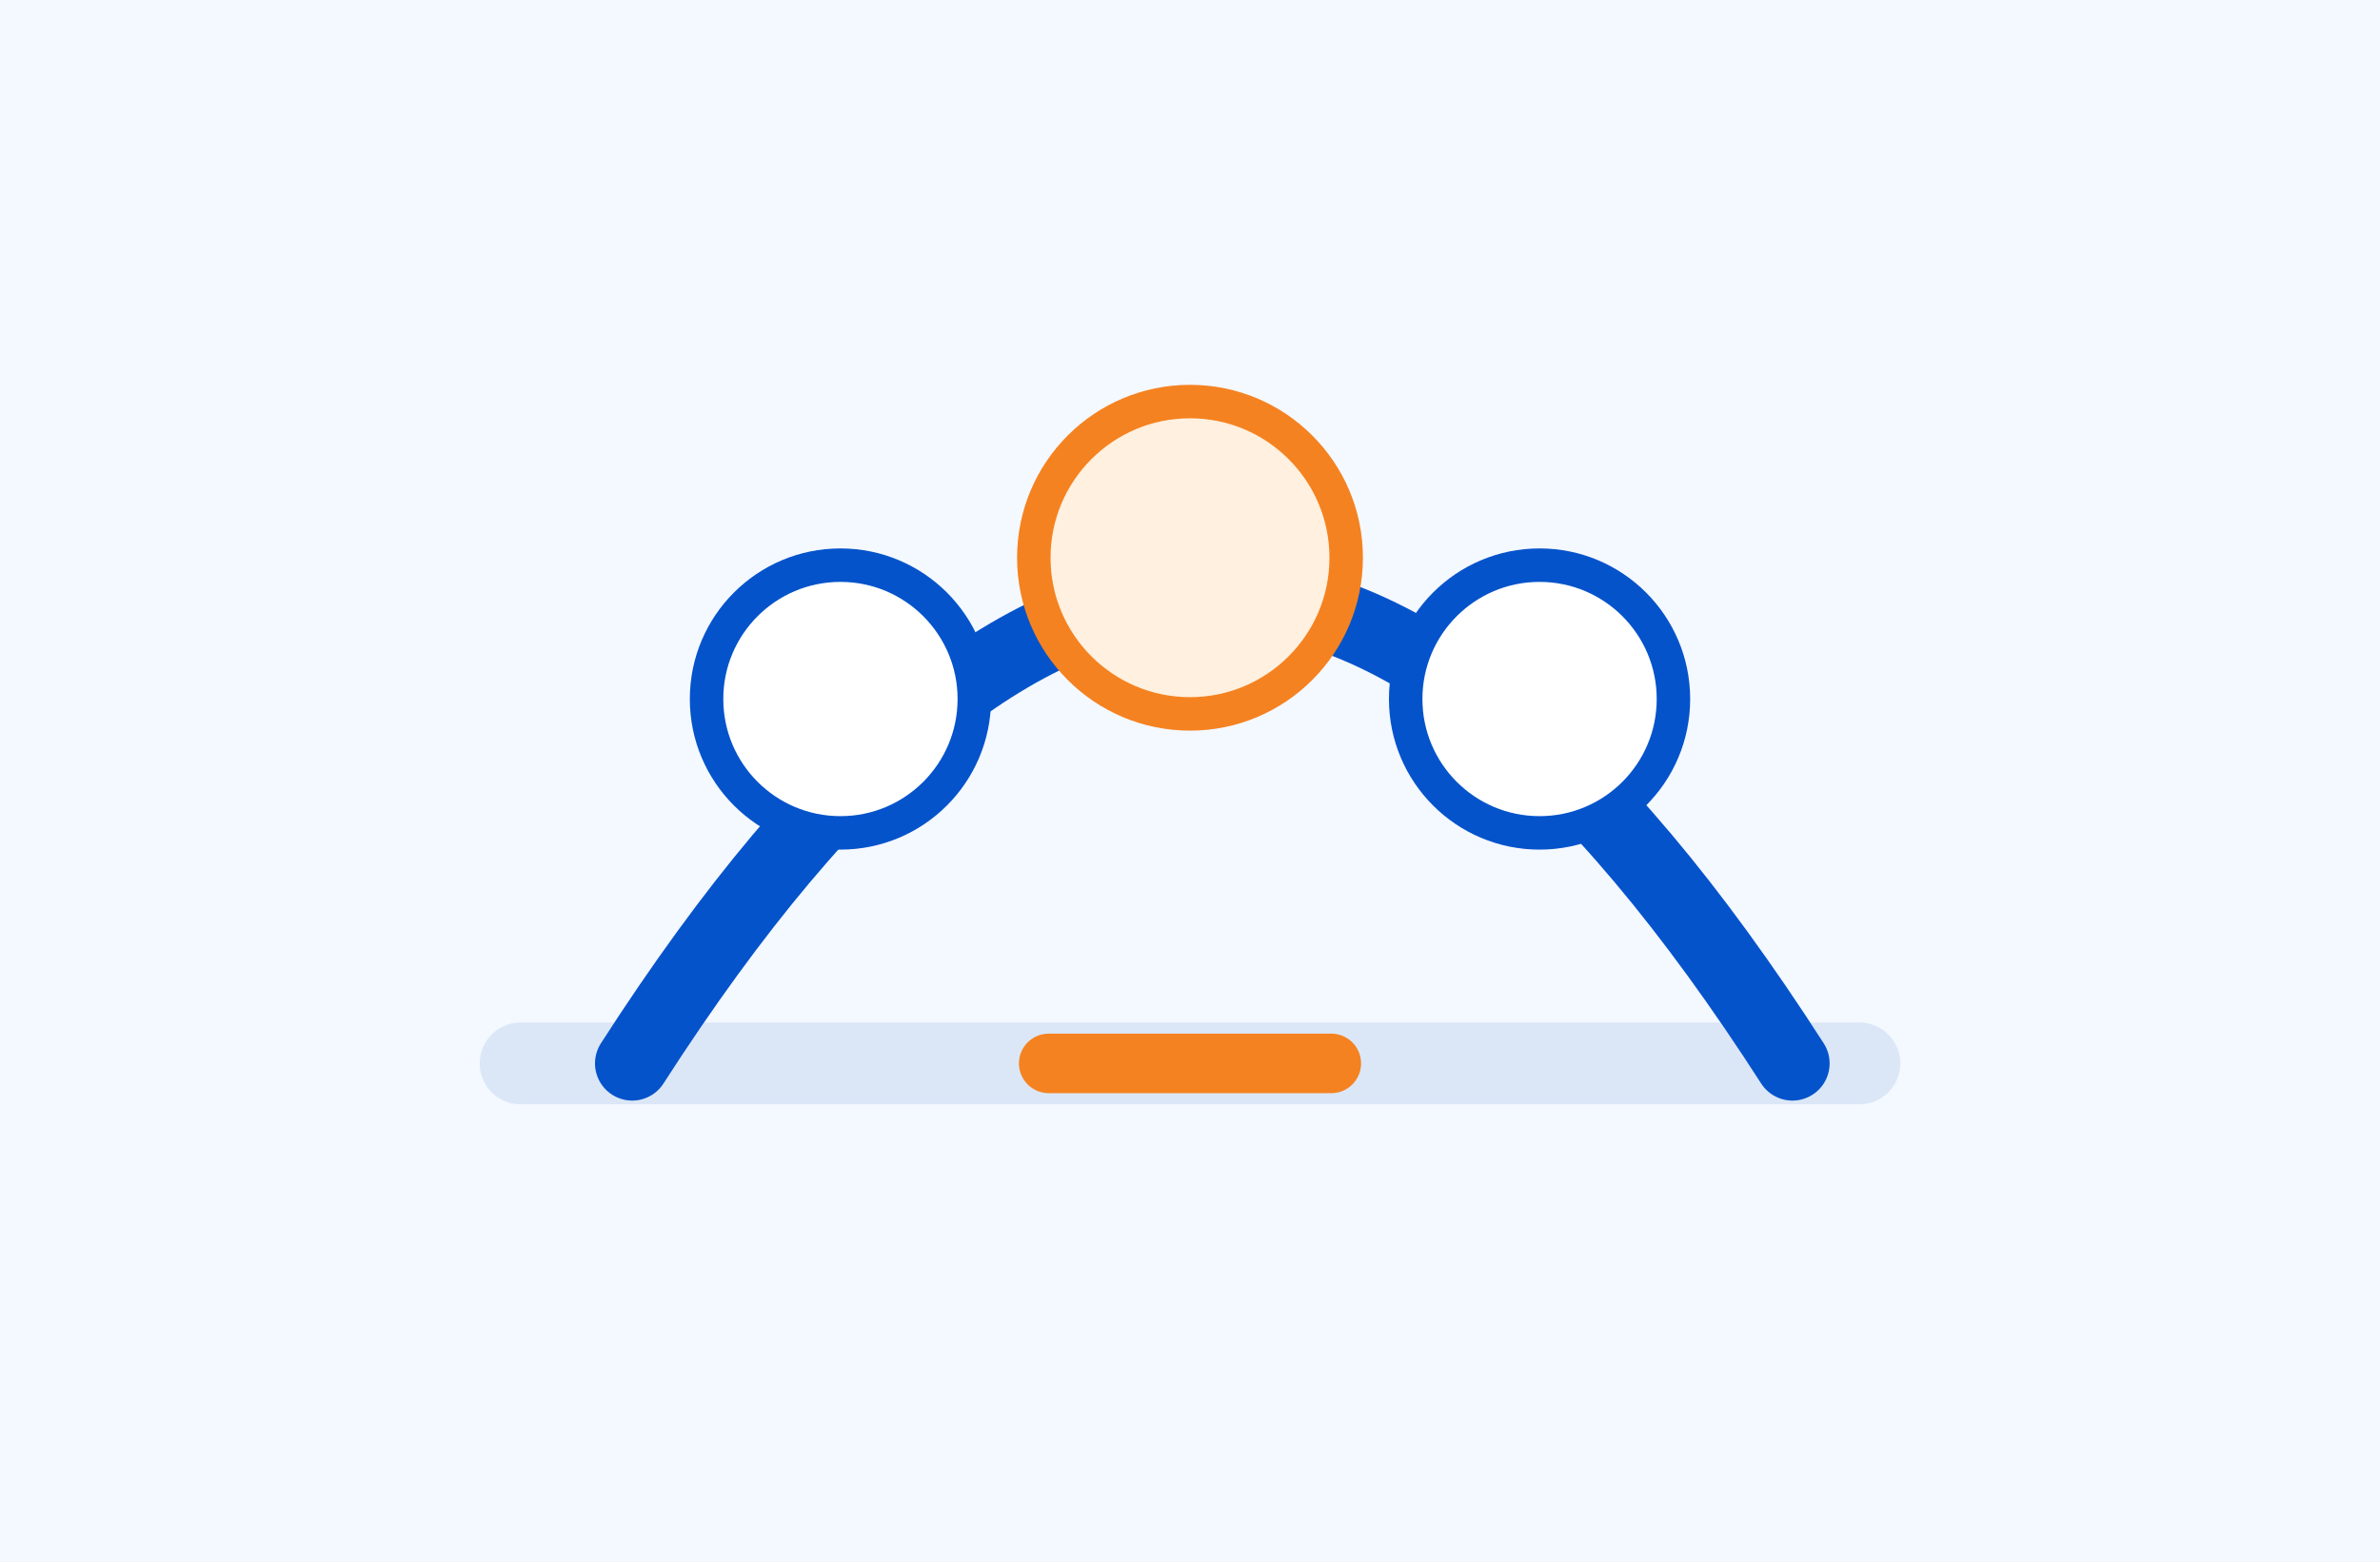
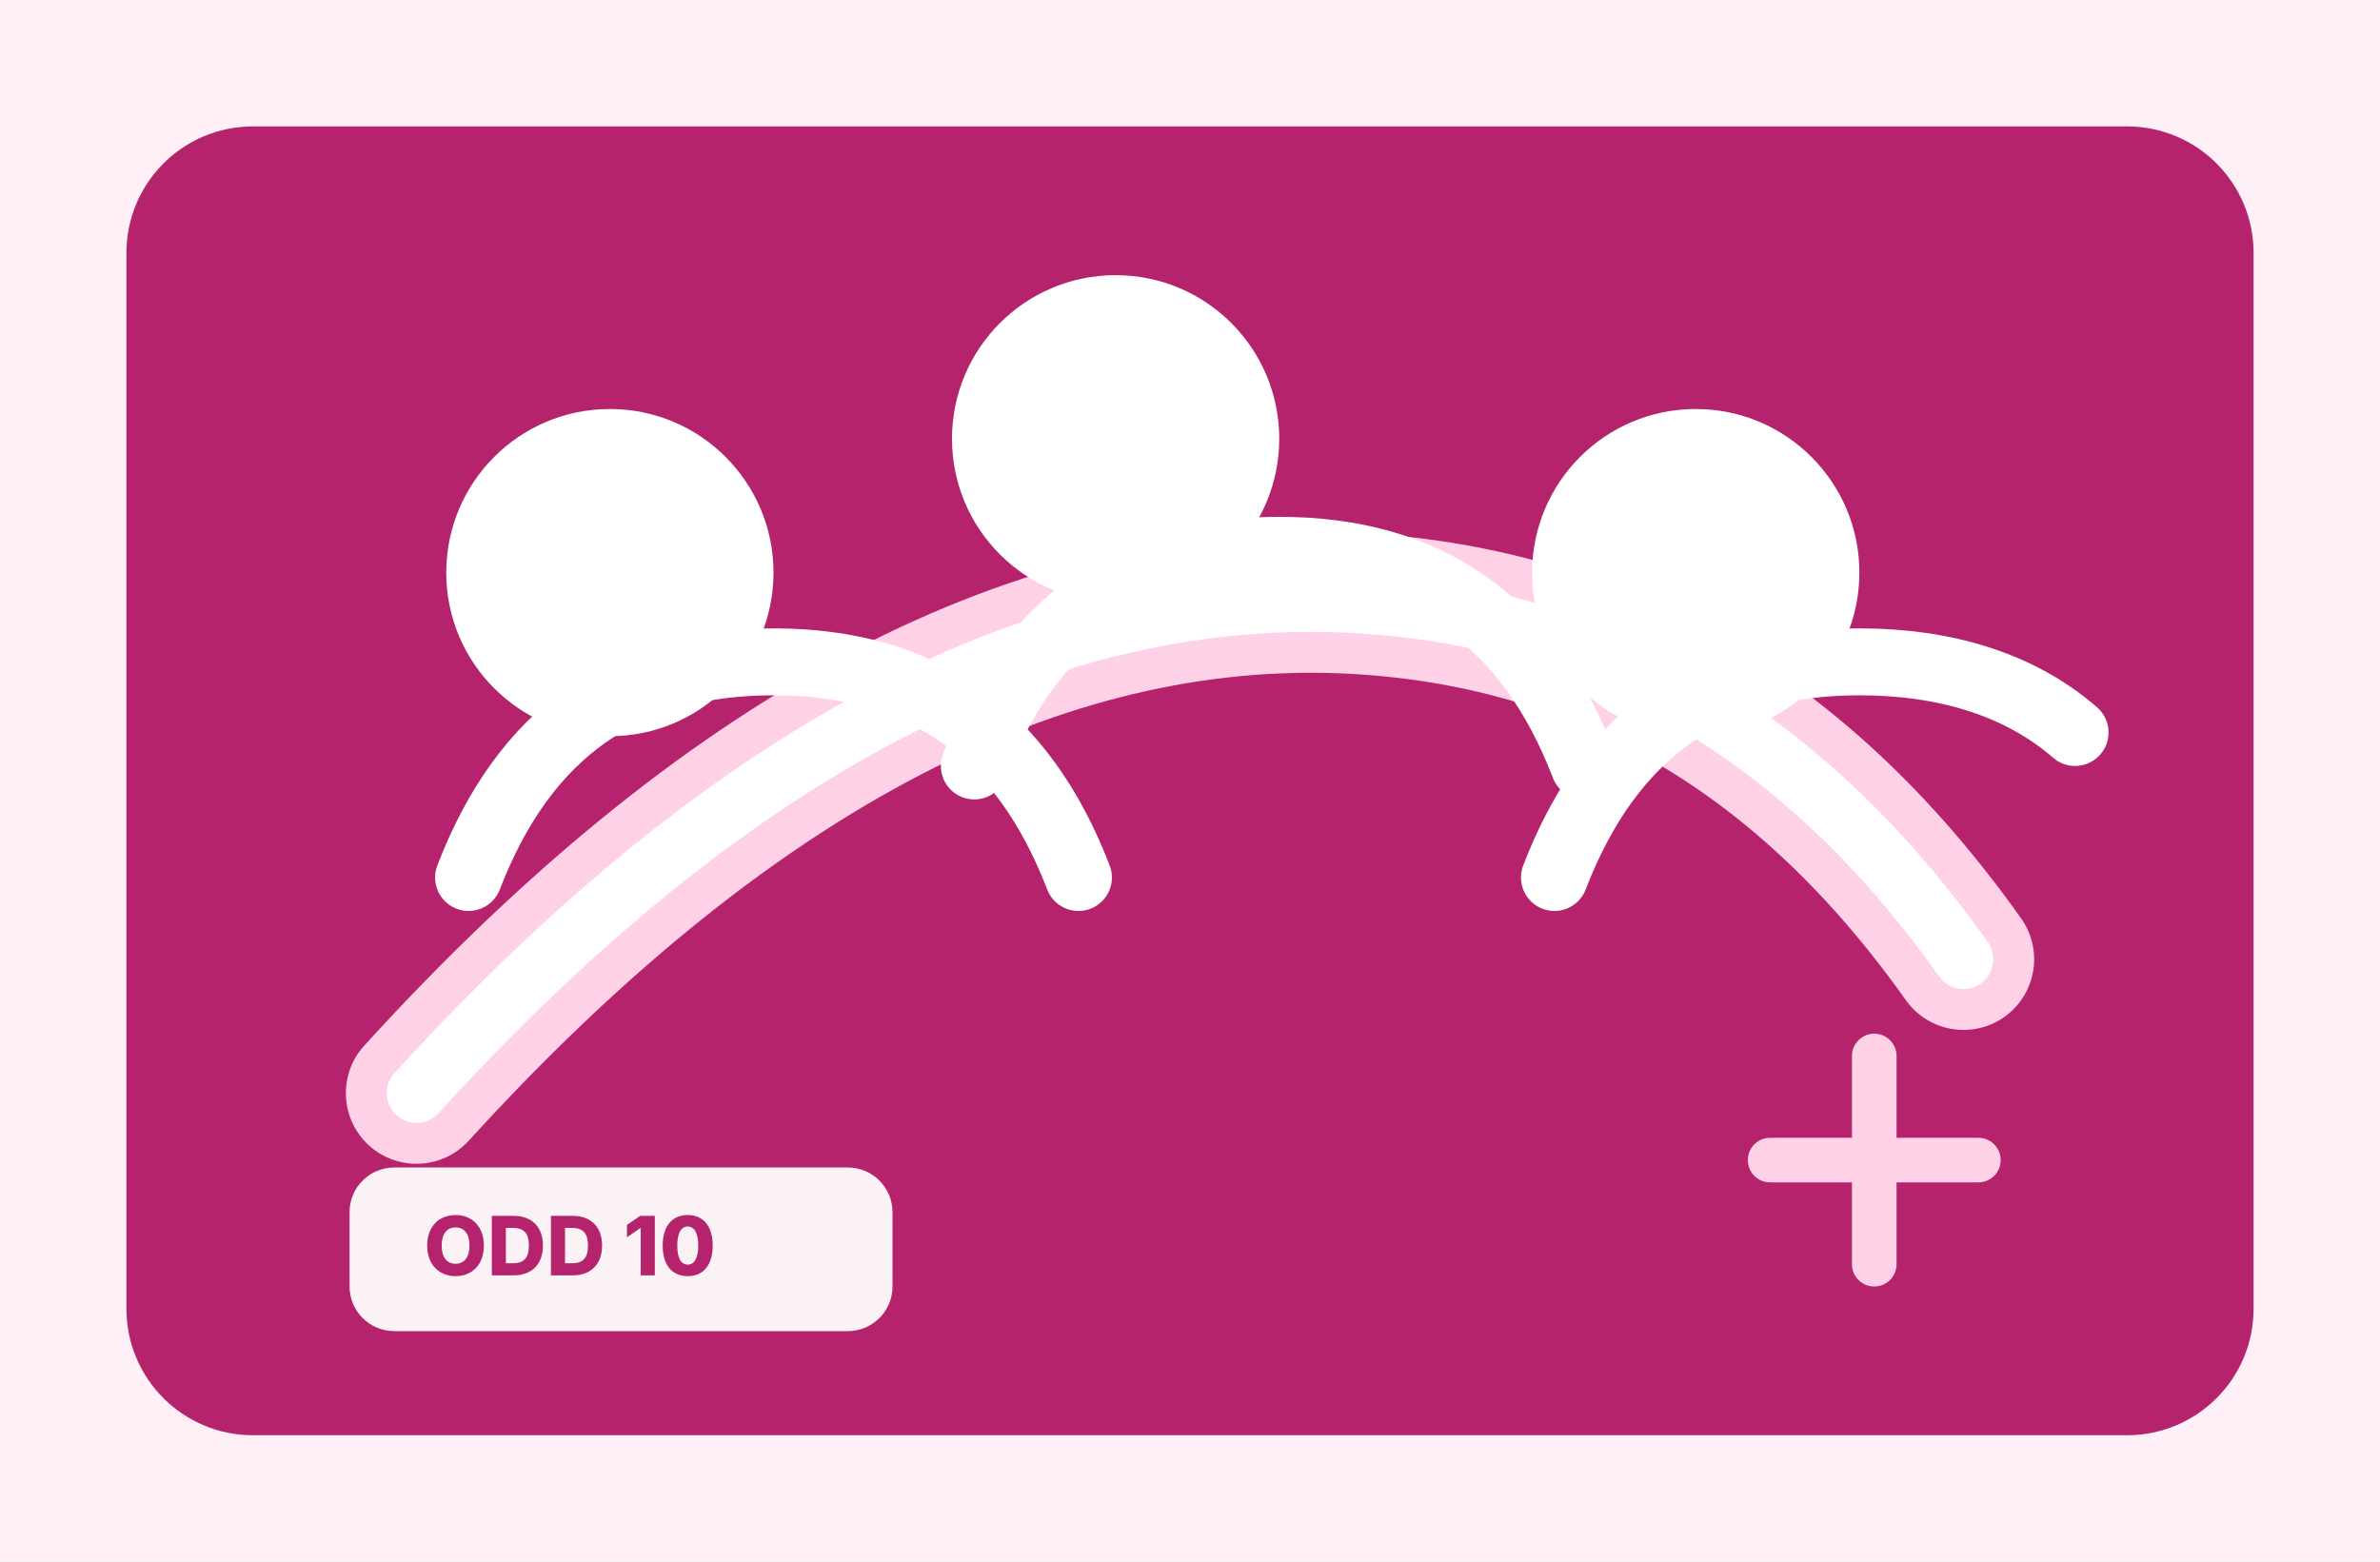
<svg xmlns="http://www.w3.org/2000/svg" viewBox="0 0 640 420" fill="none">
-   <rect width="640" height="420" fill="#f4f8ff" />
-   <path d="M140 286h360" stroke="#dbe7f7" stroke-width="22" stroke-linecap="round" />
-   <path d="M170 286c54-84 106-126 156-126s102 42 156 126" stroke="#0453cb" stroke-width="20" stroke-linecap="round" />
-   <circle cx="226" cy="188" r="36" fill="#fff" stroke="#0453cb" stroke-width="9" />
-   <circle cx="320" cy="150" r="42" fill="#fff0df" stroke="#f58220" stroke-width="9" />
-   <circle cx="414" cy="188" r="36" fill="#fff" stroke="#0453cb" stroke-width="9" />
-   <path d="M282 286h76" stroke="#f58220" stroke-width="16" stroke-linecap="round" />
+   <rect width="640" height="420" fill="#fff0f8" />
+   <rect x="34" y="34" width="572" height="352" rx="34" fill="#b4236b" />
+   <path d="M112 294c82-90 164-134 246-132 70 2 126 34 170 96" stroke="#ffd1e7" stroke-width="38" stroke-linecap="round" />
+   <path d="M112 294c82-90 164-134 246-132 70 2 126 34 170 96" stroke="#fff" stroke-width="16" stroke-linecap="round" />
+   <circle cx="164" cy="154" r="44" fill="#fff" />
+   <circle cx="300" cy="118" r="44" fill="#fff" />
+   <circle cx="456" cy="154" r="44" fill="#fff" />
+   <path d="M126 236c15-39 42-58 82-58s67 19 82 58M262 206c15-39 42-58 82-58s67 19 82 58M418 236c15-39 42-58 82-58 23 0 43 6 58 19" stroke="#fff" stroke-width="18" stroke-linecap="round" />
+   <rect x="94" y="314" width="146" height="44" rx="12" fill="#fff" opacity=".94" />
+   <text x="114" y="343" fill="#b4236b" font-family="Inter, Arial, sans-serif" font-size="22" font-weight="800">ODD 10</text>
+   <path d="M476 312h56m-28-28v56" stroke="#ffd1e7" stroke-width="12" stroke-linecap="round" />
</svg>
